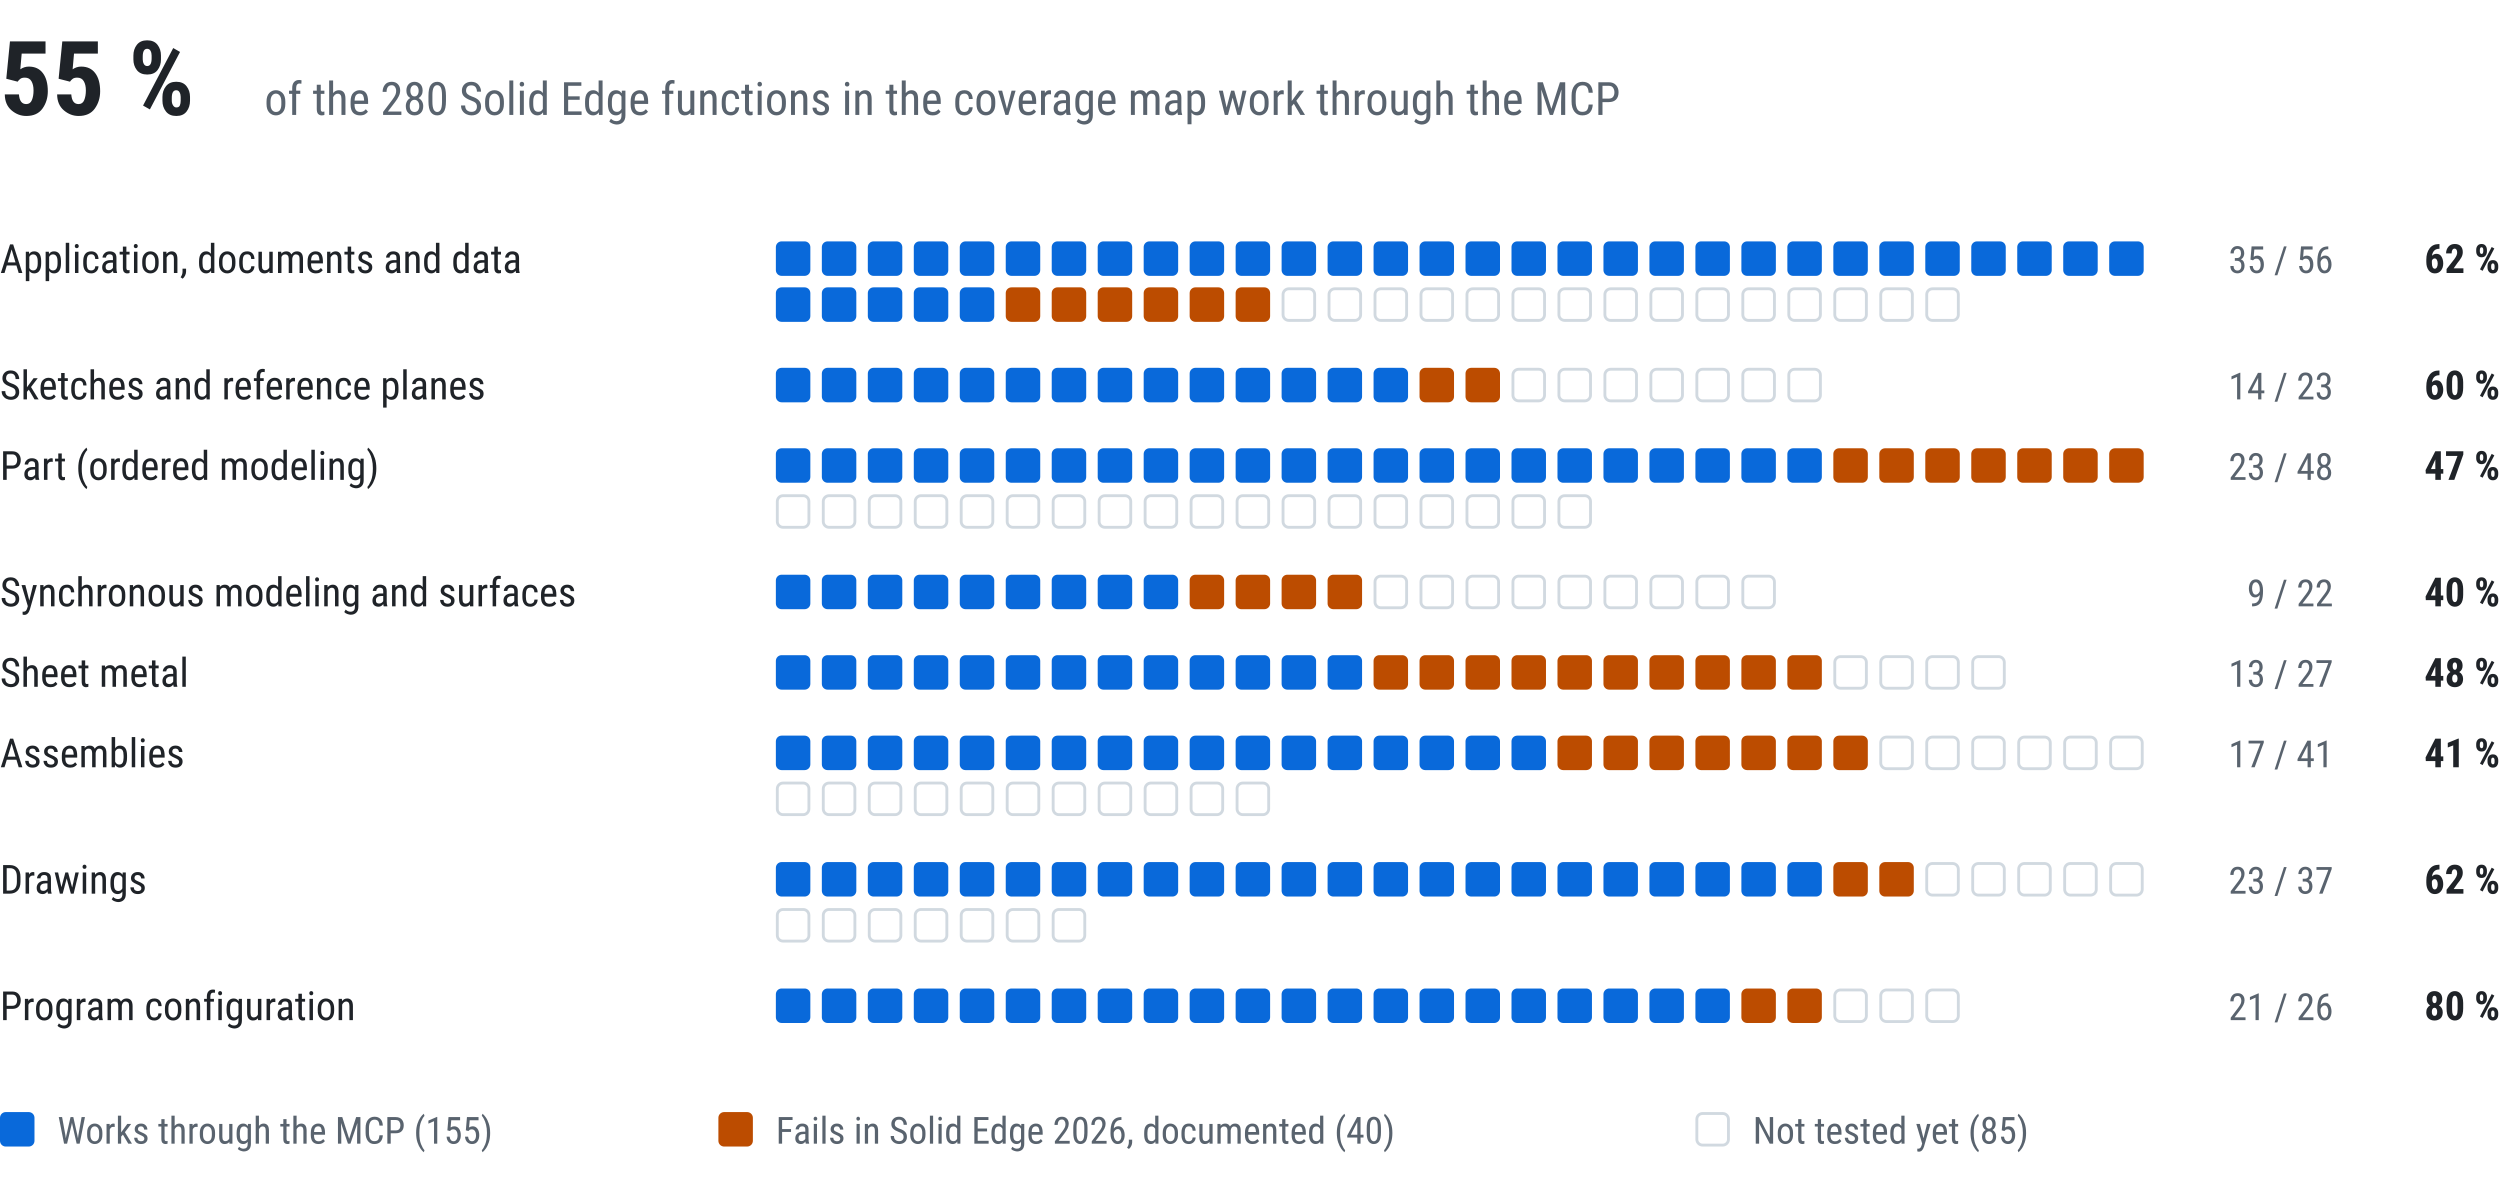
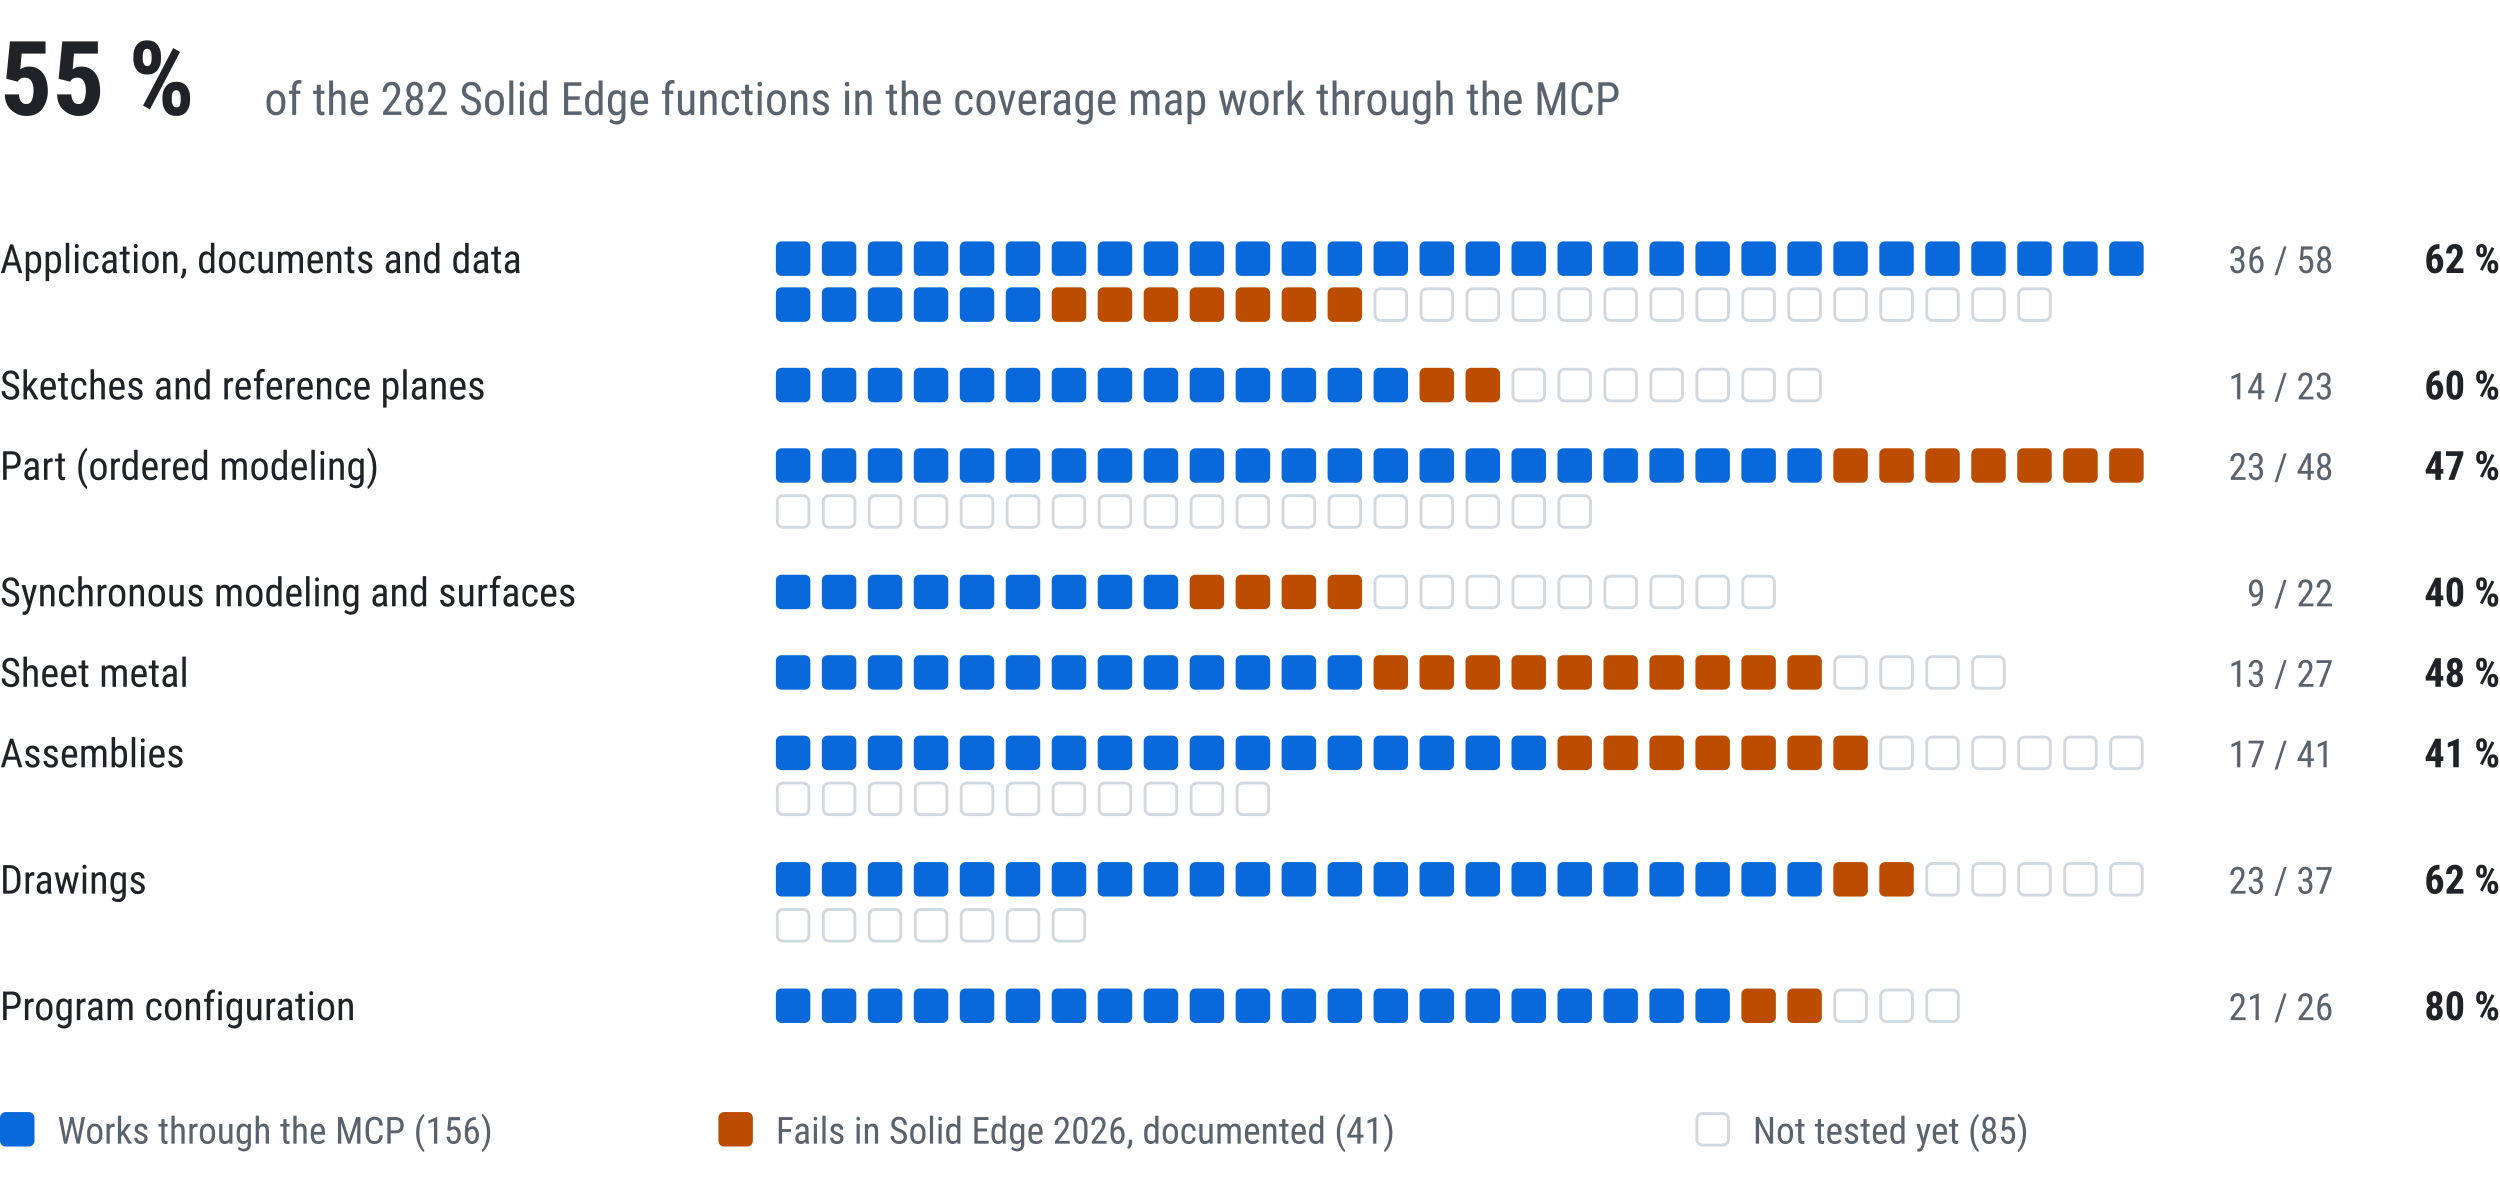
<svg xmlns="http://www.w3.org/2000/svg" width="870" height="410" viewBox="0 0 870 410" role="img" aria-labelledby="title desc">
  <g font-family="Bahnschrift, 'DIN Alternate', 'DIN 1451', D-DIN, Barlow, 'Roboto Condensed', 'Arial Narrow', sans-serif">
    <text x="0" y="40" font-size="36" font-weight="600" fill="#1f2328">55 %</text>
-     <text x="92" y="40" font-size="16" fill="#59636e">of the 280 Solid Edge functions in the coverage map work through the MCP</text>
+     <text x="92" y="40" font-size="16" fill="#59636e">of the 282 Solid Edge functions in the coverage map work through the MCP</text>
    <text x="0" y="95" font-size="14" fill="#1f2328">Application, documents and data</text>
    <rect x="270" y="84" width="12" height="12" rx="2" fill="#0969da" />
    <rect x="286" y="84" width="12" height="12" rx="2" fill="#0969da" />
    <rect x="302" y="84" width="12" height="12" rx="2" fill="#0969da" />
    <rect x="318" y="84" width="12" height="12" rx="2" fill="#0969da" />
    <rect x="334" y="84" width="12" height="12" rx="2" fill="#0969da" />
    <rect x="350" y="84" width="12" height="12" rx="2" fill="#0969da" />
    <rect x="366" y="84" width="12" height="12" rx="2" fill="#0969da" />
    <rect x="382" y="84" width="12" height="12" rx="2" fill="#0969da" />
    <rect x="398" y="84" width="12" height="12" rx="2" fill="#0969da" />
    <rect x="414" y="84" width="12" height="12" rx="2" fill="#0969da" />
    <rect x="430" y="84" width="12" height="12" rx="2" fill="#0969da" />
    <rect x="446" y="84" width="12" height="12" rx="2" fill="#0969da" />
    <rect x="462" y="84" width="12" height="12" rx="2" fill="#0969da" />
    <rect x="478" y="84" width="12" height="12" rx="2" fill="#0969da" />
    <rect x="494" y="84" width="12" height="12" rx="2" fill="#0969da" />
    <rect x="510" y="84" width="12" height="12" rx="2" fill="#0969da" />
    <rect x="526" y="84" width="12" height="12" rx="2" fill="#0969da" />
    <rect x="542" y="84" width="12" height="12" rx="2" fill="#0969da" />
    <rect x="558" y="84" width="12" height="12" rx="2" fill="#0969da" />
    <rect x="574" y="84" width="12" height="12" rx="2" fill="#0969da" />
    <rect x="590" y="84" width="12" height="12" rx="2" fill="#0969da" />
    <rect x="606" y="84" width="12" height="12" rx="2" fill="#0969da" />
    <rect x="622" y="84" width="12" height="12" rx="2" fill="#0969da" />
    <rect x="638" y="84" width="12" height="12" rx="2" fill="#0969da" />
    <rect x="654" y="84" width="12" height="12" rx="2" fill="#0969da" />
    <rect x="670" y="84" width="12" height="12" rx="2" fill="#0969da" />
    <rect x="686" y="84" width="12" height="12" rx="2" fill="#0969da" />
    <rect x="702" y="84" width="12" height="12" rx="2" fill="#0969da" />
    <rect x="718" y="84" width="12" height="12" rx="2" fill="#0969da" />
    <rect x="734" y="84" width="12" height="12" rx="2" fill="#0969da" />
    <rect x="270" y="100" width="12" height="12" rx="2" fill="#0969da" />
    <rect x="286" y="100" width="12" height="12" rx="2" fill="#0969da" />
    <rect x="302" y="100" width="12" height="12" rx="2" fill="#0969da" />
    <rect x="318" y="100" width="12" height="12" rx="2" fill="#0969da" />
    <rect x="334" y="100" width="12" height="12" rx="2" fill="#0969da" />
-     <rect x="350" y="100" width="12" height="12" rx="2" fill="#bc4c00" />
+     <rect x="350" y="100" width="12" height="12" rx="2" fill="#0969da" />
    <rect x="366" y="100" width="12" height="12" rx="2" fill="#bc4c00" />
    <rect x="382" y="100" width="12" height="12" rx="2" fill="#bc4c00" />
    <rect x="398" y="100" width="12" height="12" rx="2" fill="#bc4c00" />
    <rect x="414" y="100" width="12" height="12" rx="2" fill="#bc4c00" />
    <rect x="430" y="100" width="12" height="12" rx="2" fill="#bc4c00" />
-     <rect x="446.5" y="100.5" width="11" height="11" rx="2" fill="none" stroke="#d1d9e0" />
-     <rect x="462.5" y="100.5" width="11" height="11" rx="2" fill="none" stroke="#d1d9e0" />
+     <rect x="446" y="100" width="12" height="12" rx="2" fill="#bc4c00" />
+     <rect x="462" y="100" width="12" height="12" rx="2" fill="#bc4c00" />
    <rect x="478.5" y="100.5" width="11" height="11" rx="2" fill="none" stroke="#d1d9e0" />
    <rect x="494.5" y="100.5" width="11" height="11" rx="2" fill="none" stroke="#d1d9e0" />
    <rect x="510.5" y="100.5" width="11" height="11" rx="2" fill="none" stroke="#d1d9e0" />
    <rect x="526.5" y="100.5" width="11" height="11" rx="2" fill="none" stroke="#d1d9e0" />
    <rect x="542.5" y="100.5" width="11" height="11" rx="2" fill="none" stroke="#d1d9e0" />
    <rect x="558.5" y="100.5" width="11" height="11" rx="2" fill="none" stroke="#d1d9e0" />
    <rect x="574.5" y="100.5" width="11" height="11" rx="2" fill="none" stroke="#d1d9e0" />
    <rect x="590.5" y="100.5" width="11" height="11" rx="2" fill="none" stroke="#d1d9e0" />
    <rect x="606.5" y="100.5" width="11" height="11" rx="2" fill="none" stroke="#d1d9e0" />
    <rect x="622.5" y="100.5" width="11" height="11" rx="2" fill="none" stroke="#d1d9e0" />
    <rect x="638.5" y="100.5" width="11" height="11" rx="2" fill="none" stroke="#d1d9e0" />
    <rect x="654.5" y="100.5" width="11" height="11" rx="2" fill="none" stroke="#d1d9e0" />
    <rect x="670.5" y="100.5" width="11" height="11" rx="2" fill="none" stroke="#d1d9e0" />
-     <text x="812" y="95" font-size="13" text-anchor="end" fill="#59636e">35 / 56</text>
+     <rect x="686.5" y="100.5" width="11" height="11" rx="2" fill="none" stroke="#d1d9e0" />
+     <rect x="702.5" y="100.5" width="11" height="11" rx="2" fill="none" stroke="#d1d9e0" />
+     <text x="812" y="95" font-size="13" text-anchor="end" fill="#59636e">36 / 58</text>
    <text x="870" y="95" font-size="14" font-weight="600" text-anchor="end" fill="#1f2328">62 %</text>
    <text x="0" y="139" font-size="14" fill="#1f2328">Sketches and reference planes</text>
    <rect x="270" y="128" width="12" height="12" rx="2" fill="#0969da" />
    <rect x="286" y="128" width="12" height="12" rx="2" fill="#0969da" />
    <rect x="302" y="128" width="12" height="12" rx="2" fill="#0969da" />
    <rect x="318" y="128" width="12" height="12" rx="2" fill="#0969da" />
    <rect x="334" y="128" width="12" height="12" rx="2" fill="#0969da" />
    <rect x="350" y="128" width="12" height="12" rx="2" fill="#0969da" />
    <rect x="366" y="128" width="12" height="12" rx="2" fill="#0969da" />
    <rect x="382" y="128" width="12" height="12" rx="2" fill="#0969da" />
    <rect x="398" y="128" width="12" height="12" rx="2" fill="#0969da" />
    <rect x="414" y="128" width="12" height="12" rx="2" fill="#0969da" />
    <rect x="430" y="128" width="12" height="12" rx="2" fill="#0969da" />
    <rect x="446" y="128" width="12" height="12" rx="2" fill="#0969da" />
    <rect x="462" y="128" width="12" height="12" rx="2" fill="#0969da" />
    <rect x="478" y="128" width="12" height="12" rx="2" fill="#0969da" />
    <rect x="494" y="128" width="12" height="12" rx="2" fill="#bc4c00" />
    <rect x="510" y="128" width="12" height="12" rx="2" fill="#bc4c00" />
    <rect x="526.5" y="128.5" width="11" height="11" rx="2" fill="none" stroke="#d1d9e0" />
    <rect x="542.5" y="128.5" width="11" height="11" rx="2" fill="none" stroke="#d1d9e0" />
    <rect x="558.5" y="128.5" width="11" height="11" rx="2" fill="none" stroke="#d1d9e0" />
    <rect x="574.5" y="128.5" width="11" height="11" rx="2" fill="none" stroke="#d1d9e0" />
    <rect x="590.5" y="128.5" width="11" height="11" rx="2" fill="none" stroke="#d1d9e0" />
    <rect x="606.5" y="128.5" width="11" height="11" rx="2" fill="none" stroke="#d1d9e0" />
    <rect x="622.5" y="128.5" width="11" height="11" rx="2" fill="none" stroke="#d1d9e0" />
    <text x="812" y="139" font-size="13" text-anchor="end" fill="#59636e">14 / 23</text>
    <text x="870" y="139" font-size="14" font-weight="600" text-anchor="end" fill="#1f2328">60 %</text>
    <text x="0" y="167" font-size="14" fill="#1f2328">Part (ordered modeling)</text>
    <rect x="270" y="156" width="12" height="12" rx="2" fill="#0969da" />
    <rect x="286" y="156" width="12" height="12" rx="2" fill="#0969da" />
    <rect x="302" y="156" width="12" height="12" rx="2" fill="#0969da" />
    <rect x="318" y="156" width="12" height="12" rx="2" fill="#0969da" />
    <rect x="334" y="156" width="12" height="12" rx="2" fill="#0969da" />
    <rect x="350" y="156" width="12" height="12" rx="2" fill="#0969da" />
    <rect x="366" y="156" width="12" height="12" rx="2" fill="#0969da" />
    <rect x="382" y="156" width="12" height="12" rx="2" fill="#0969da" />
    <rect x="398" y="156" width="12" height="12" rx="2" fill="#0969da" />
    <rect x="414" y="156" width="12" height="12" rx="2" fill="#0969da" />
    <rect x="430" y="156" width="12" height="12" rx="2" fill="#0969da" />
    <rect x="446" y="156" width="12" height="12" rx="2" fill="#0969da" />
    <rect x="462" y="156" width="12" height="12" rx="2" fill="#0969da" />
    <rect x="478" y="156" width="12" height="12" rx="2" fill="#0969da" />
    <rect x="494" y="156" width="12" height="12" rx="2" fill="#0969da" />
    <rect x="510" y="156" width="12" height="12" rx="2" fill="#0969da" />
    <rect x="526" y="156" width="12" height="12" rx="2" fill="#0969da" />
    <rect x="542" y="156" width="12" height="12" rx="2" fill="#0969da" />
    <rect x="558" y="156" width="12" height="12" rx="2" fill="#0969da" />
    <rect x="574" y="156" width="12" height="12" rx="2" fill="#0969da" />
    <rect x="590" y="156" width="12" height="12" rx="2" fill="#0969da" />
    <rect x="606" y="156" width="12" height="12" rx="2" fill="#0969da" />
    <rect x="622" y="156" width="12" height="12" rx="2" fill="#0969da" />
    <rect x="638" y="156" width="12" height="12" rx="2" fill="#bc4c00" />
    <rect x="654" y="156" width="12" height="12" rx="2" fill="#bc4c00" />
    <rect x="670" y="156" width="12" height="12" rx="2" fill="#bc4c00" />
    <rect x="686" y="156" width="12" height="12" rx="2" fill="#bc4c00" />
    <rect x="702" y="156" width="12" height="12" rx="2" fill="#bc4c00" />
    <rect x="718" y="156" width="12" height="12" rx="2" fill="#bc4c00" />
    <rect x="734" y="156" width="12" height="12" rx="2" fill="#bc4c00" />
    <rect x="270.5" y="172.5" width="11" height="11" rx="2" fill="none" stroke="#d1d9e0" />
    <rect x="286.5" y="172.5" width="11" height="11" rx="2" fill="none" stroke="#d1d9e0" />
    <rect x="302.5" y="172.5" width="11" height="11" rx="2" fill="none" stroke="#d1d9e0" />
    <rect x="318.5" y="172.5" width="11" height="11" rx="2" fill="none" stroke="#d1d9e0" />
    <rect x="334.5" y="172.5" width="11" height="11" rx="2" fill="none" stroke="#d1d9e0" />
    <rect x="350.5" y="172.5" width="11" height="11" rx="2" fill="none" stroke="#d1d9e0" />
    <rect x="366.5" y="172.5" width="11" height="11" rx="2" fill="none" stroke="#d1d9e0" />
    <rect x="382.5" y="172.5" width="11" height="11" rx="2" fill="none" stroke="#d1d9e0" />
    <rect x="398.5" y="172.5" width="11" height="11" rx="2" fill="none" stroke="#d1d9e0" />
    <rect x="414.5" y="172.5" width="11" height="11" rx="2" fill="none" stroke="#d1d9e0" />
    <rect x="430.5" y="172.5" width="11" height="11" rx="2" fill="none" stroke="#d1d9e0" />
    <rect x="446.5" y="172.5" width="11" height="11" rx="2" fill="none" stroke="#d1d9e0" />
    <rect x="462.5" y="172.5" width="11" height="11" rx="2" fill="none" stroke="#d1d9e0" />
    <rect x="478.5" y="172.5" width="11" height="11" rx="2" fill="none" stroke="#d1d9e0" />
    <rect x="494.5" y="172.5" width="11" height="11" rx="2" fill="none" stroke="#d1d9e0" />
    <rect x="510.5" y="172.5" width="11" height="11" rx="2" fill="none" stroke="#d1d9e0" />
    <rect x="526.5" y="172.5" width="11" height="11" rx="2" fill="none" stroke="#d1d9e0" />
    <rect x="542.5" y="172.5" width="11" height="11" rx="2" fill="none" stroke="#d1d9e0" />
    <text x="812" y="167" font-size="13" text-anchor="end" fill="#59636e">23 / 48</text>
    <text x="870" y="167" font-size="14" font-weight="600" text-anchor="end" fill="#1f2328">47 %</text>
    <text x="0" y="211" font-size="14" fill="#1f2328">Synchronous modeling and surfaces</text>
    <rect x="270" y="200" width="12" height="12" rx="2" fill="#0969da" />
    <rect x="286" y="200" width="12" height="12" rx="2" fill="#0969da" />
    <rect x="302" y="200" width="12" height="12" rx="2" fill="#0969da" />
    <rect x="318" y="200" width="12" height="12" rx="2" fill="#0969da" />
    <rect x="334" y="200" width="12" height="12" rx="2" fill="#0969da" />
    <rect x="350" y="200" width="12" height="12" rx="2" fill="#0969da" />
    <rect x="366" y="200" width="12" height="12" rx="2" fill="#0969da" />
    <rect x="382" y="200" width="12" height="12" rx="2" fill="#0969da" />
    <rect x="398" y="200" width="12" height="12" rx="2" fill="#0969da" />
    <rect x="414" y="200" width="12" height="12" rx="2" fill="#bc4c00" />
    <rect x="430" y="200" width="12" height="12" rx="2" fill="#bc4c00" />
    <rect x="446" y="200" width="12" height="12" rx="2" fill="#bc4c00" />
    <rect x="462" y="200" width="12" height="12" rx="2" fill="#bc4c00" />
    <rect x="478.5" y="200.5" width="11" height="11" rx="2" fill="none" stroke="#d1d9e0" />
    <rect x="494.5" y="200.5" width="11" height="11" rx="2" fill="none" stroke="#d1d9e0" />
    <rect x="510.5" y="200.5" width="11" height="11" rx="2" fill="none" stroke="#d1d9e0" />
    <rect x="526.5" y="200.5" width="11" height="11" rx="2" fill="none" stroke="#d1d9e0" />
    <rect x="542.5" y="200.5" width="11" height="11" rx="2" fill="none" stroke="#d1d9e0" />
    <rect x="558.5" y="200.5" width="11" height="11" rx="2" fill="none" stroke="#d1d9e0" />
    <rect x="574.5" y="200.5" width="11" height="11" rx="2" fill="none" stroke="#d1d9e0" />
    <rect x="590.5" y="200.5" width="11" height="11" rx="2" fill="none" stroke="#d1d9e0" />
    <rect x="606.5" y="200.5" width="11" height="11" rx="2" fill="none" stroke="#d1d9e0" />
    <text x="812" y="211" font-size="13" text-anchor="end" fill="#59636e">9 / 22</text>
    <text x="870" y="211" font-size="14" font-weight="600" text-anchor="end" fill="#1f2328">40 %</text>
    <text x="0" y="239" font-size="14" fill="#1f2328">Sheet metal</text>
    <rect x="270" y="228" width="12" height="12" rx="2" fill="#0969da" />
    <rect x="286" y="228" width="12" height="12" rx="2" fill="#0969da" />
    <rect x="302" y="228" width="12" height="12" rx="2" fill="#0969da" />
    <rect x="318" y="228" width="12" height="12" rx="2" fill="#0969da" />
    <rect x="334" y="228" width="12" height="12" rx="2" fill="#0969da" />
    <rect x="350" y="228" width="12" height="12" rx="2" fill="#0969da" />
    <rect x="366" y="228" width="12" height="12" rx="2" fill="#0969da" />
    <rect x="382" y="228" width="12" height="12" rx="2" fill="#0969da" />
    <rect x="398" y="228" width="12" height="12" rx="2" fill="#0969da" />
    <rect x="414" y="228" width="12" height="12" rx="2" fill="#0969da" />
    <rect x="430" y="228" width="12" height="12" rx="2" fill="#0969da" />
    <rect x="446" y="228" width="12" height="12" rx="2" fill="#0969da" />
    <rect x="462" y="228" width="12" height="12" rx="2" fill="#0969da" />
    <rect x="478" y="228" width="12" height="12" rx="2" fill="#bc4c00" />
    <rect x="494" y="228" width="12" height="12" rx="2" fill="#bc4c00" />
    <rect x="510" y="228" width="12" height="12" rx="2" fill="#bc4c00" />
    <rect x="526" y="228" width="12" height="12" rx="2" fill="#bc4c00" />
    <rect x="542" y="228" width="12" height="12" rx="2" fill="#bc4c00" />
    <rect x="558" y="228" width="12" height="12" rx="2" fill="#bc4c00" />
    <rect x="574" y="228" width="12" height="12" rx="2" fill="#bc4c00" />
    <rect x="590" y="228" width="12" height="12" rx="2" fill="#bc4c00" />
    <rect x="606" y="228" width="12" height="12" rx="2" fill="#bc4c00" />
    <rect x="622" y="228" width="12" height="12" rx="2" fill="#bc4c00" />
    <rect x="638.5" y="228.5" width="11" height="11" rx="2" fill="none" stroke="#d1d9e0" />
    <rect x="654.5" y="228.5" width="11" height="11" rx="2" fill="none" stroke="#d1d9e0" />
    <rect x="670.5" y="228.5" width="11" height="11" rx="2" fill="none" stroke="#d1d9e0" />
    <rect x="686.5" y="228.5" width="11" height="11" rx="2" fill="none" stroke="#d1d9e0" />
    <text x="812" y="239" font-size="13" text-anchor="end" fill="#59636e">13 / 27</text>
    <text x="870" y="239" font-size="14" font-weight="600" text-anchor="end" fill="#1f2328">48 %</text>
    <text x="0" y="267" font-size="14" fill="#1f2328">Assemblies</text>
    <rect x="270" y="256" width="12" height="12" rx="2" fill="#0969da" />
    <rect x="286" y="256" width="12" height="12" rx="2" fill="#0969da" />
    <rect x="302" y="256" width="12" height="12" rx="2" fill="#0969da" />
    <rect x="318" y="256" width="12" height="12" rx="2" fill="#0969da" />
    <rect x="334" y="256" width="12" height="12" rx="2" fill="#0969da" />
    <rect x="350" y="256" width="12" height="12" rx="2" fill="#0969da" />
    <rect x="366" y="256" width="12" height="12" rx="2" fill="#0969da" />
    <rect x="382" y="256" width="12" height="12" rx="2" fill="#0969da" />
    <rect x="398" y="256" width="12" height="12" rx="2" fill="#0969da" />
    <rect x="414" y="256" width="12" height="12" rx="2" fill="#0969da" />
    <rect x="430" y="256" width="12" height="12" rx="2" fill="#0969da" />
    <rect x="446" y="256" width="12" height="12" rx="2" fill="#0969da" />
    <rect x="462" y="256" width="12" height="12" rx="2" fill="#0969da" />
    <rect x="478" y="256" width="12" height="12" rx="2" fill="#0969da" />
    <rect x="494" y="256" width="12" height="12" rx="2" fill="#0969da" />
    <rect x="510" y="256" width="12" height="12" rx="2" fill="#0969da" />
    <rect x="526" y="256" width="12" height="12" rx="2" fill="#0969da" />
    <rect x="542" y="256" width="12" height="12" rx="2" fill="#bc4c00" />
    <rect x="558" y="256" width="12" height="12" rx="2" fill="#bc4c00" />
    <rect x="574" y="256" width="12" height="12" rx="2" fill="#bc4c00" />
    <rect x="590" y="256" width="12" height="12" rx="2" fill="#bc4c00" />
    <rect x="606" y="256" width="12" height="12" rx="2" fill="#bc4c00" />
    <rect x="622" y="256" width="12" height="12" rx="2" fill="#bc4c00" />
    <rect x="638" y="256" width="12" height="12" rx="2" fill="#bc4c00" />
    <rect x="654.5" y="256.5" width="11" height="11" rx="2" fill="none" stroke="#d1d9e0" />
    <rect x="670.5" y="256.5" width="11" height="11" rx="2" fill="none" stroke="#d1d9e0" />
    <rect x="686.5" y="256.5" width="11" height="11" rx="2" fill="none" stroke="#d1d9e0" />
    <rect x="702.5" y="256.5" width="11" height="11" rx="2" fill="none" stroke="#d1d9e0" />
    <rect x="718.5" y="256.5" width="11" height="11" rx="2" fill="none" stroke="#d1d9e0" />
    <rect x="734.5" y="256.5" width="11" height="11" rx="2" fill="none" stroke="#d1d9e0" />
    <rect x="270.5" y="272.5" width="11" height="11" rx="2" fill="none" stroke="#d1d9e0" />
    <rect x="286.5" y="272.5" width="11" height="11" rx="2" fill="none" stroke="#d1d9e0" />
    <rect x="302.5" y="272.5" width="11" height="11" rx="2" fill="none" stroke="#d1d9e0" />
    <rect x="318.5" y="272.5" width="11" height="11" rx="2" fill="none" stroke="#d1d9e0" />
    <rect x="334.5" y="272.5" width="11" height="11" rx="2" fill="none" stroke="#d1d9e0" />
    <rect x="350.5" y="272.5" width="11" height="11" rx="2" fill="none" stroke="#d1d9e0" />
    <rect x="366.5" y="272.5" width="11" height="11" rx="2" fill="none" stroke="#d1d9e0" />
    <rect x="382.5" y="272.5" width="11" height="11" rx="2" fill="none" stroke="#d1d9e0" />
    <rect x="398.5" y="272.5" width="11" height="11" rx="2" fill="none" stroke="#d1d9e0" />
    <rect x="414.5" y="272.5" width="11" height="11" rx="2" fill="none" stroke="#d1d9e0" />
    <rect x="430.5" y="272.5" width="11" height="11" rx="2" fill="none" stroke="#d1d9e0" />
    <text x="812" y="267" font-size="13" text-anchor="end" fill="#59636e">17 / 41</text>
    <text x="870" y="267" font-size="14" font-weight="600" text-anchor="end" fill="#1f2328">41 %</text>
    <text x="0" y="311" font-size="14" fill="#1f2328">Drawings</text>
    <rect x="270" y="300" width="12" height="12" rx="2" fill="#0969da" />
    <rect x="286" y="300" width="12" height="12" rx="2" fill="#0969da" />
    <rect x="302" y="300" width="12" height="12" rx="2" fill="#0969da" />
    <rect x="318" y="300" width="12" height="12" rx="2" fill="#0969da" />
    <rect x="334" y="300" width="12" height="12" rx="2" fill="#0969da" />
    <rect x="350" y="300" width="12" height="12" rx="2" fill="#0969da" />
    <rect x="366" y="300" width="12" height="12" rx="2" fill="#0969da" />
    <rect x="382" y="300" width="12" height="12" rx="2" fill="#0969da" />
    <rect x="398" y="300" width="12" height="12" rx="2" fill="#0969da" />
    <rect x="414" y="300" width="12" height="12" rx="2" fill="#0969da" />
    <rect x="430" y="300" width="12" height="12" rx="2" fill="#0969da" />
    <rect x="446" y="300" width="12" height="12" rx="2" fill="#0969da" />
    <rect x="462" y="300" width="12" height="12" rx="2" fill="#0969da" />
    <rect x="478" y="300" width="12" height="12" rx="2" fill="#0969da" />
    <rect x="494" y="300" width="12" height="12" rx="2" fill="#0969da" />
    <rect x="510" y="300" width="12" height="12" rx="2" fill="#0969da" />
    <rect x="526" y="300" width="12" height="12" rx="2" fill="#0969da" />
    <rect x="542" y="300" width="12" height="12" rx="2" fill="#0969da" />
    <rect x="558" y="300" width="12" height="12" rx="2" fill="#0969da" />
    <rect x="574" y="300" width="12" height="12" rx="2" fill="#0969da" />
    <rect x="590" y="300" width="12" height="12" rx="2" fill="#0969da" />
    <rect x="606" y="300" width="12" height="12" rx="2" fill="#0969da" />
    <rect x="622" y="300" width="12" height="12" rx="2" fill="#0969da" />
    <rect x="638" y="300" width="12" height="12" rx="2" fill="#bc4c00" />
    <rect x="654" y="300" width="12" height="12" rx="2" fill="#bc4c00" />
    <rect x="670.5" y="300.5" width="11" height="11" rx="2" fill="none" stroke="#d1d9e0" />
    <rect x="686.5" y="300.5" width="11" height="11" rx="2" fill="none" stroke="#d1d9e0" />
    <rect x="702.5" y="300.5" width="11" height="11" rx="2" fill="none" stroke="#d1d9e0" />
    <rect x="718.5" y="300.5" width="11" height="11" rx="2" fill="none" stroke="#d1d9e0" />
    <rect x="734.5" y="300.5" width="11" height="11" rx="2" fill="none" stroke="#d1d9e0" />
    <rect x="270.5" y="316.5" width="11" height="11" rx="2" fill="none" stroke="#d1d9e0" />
    <rect x="286.5" y="316.5" width="11" height="11" rx="2" fill="none" stroke="#d1d9e0" />
    <rect x="302.5" y="316.5" width="11" height="11" rx="2" fill="none" stroke="#d1d9e0" />
    <rect x="318.5" y="316.5" width="11" height="11" rx="2" fill="none" stroke="#d1d9e0" />
    <rect x="334.5" y="316.5" width="11" height="11" rx="2" fill="none" stroke="#d1d9e0" />
    <rect x="350.5" y="316.5" width="11" height="11" rx="2" fill="none" stroke="#d1d9e0" />
    <rect x="366.5" y="316.5" width="11" height="11" rx="2" fill="none" stroke="#d1d9e0" />
    <text x="812" y="311" font-size="13" text-anchor="end" fill="#59636e">23 / 37</text>
    <text x="870" y="311" font-size="14" font-weight="600" text-anchor="end" fill="#1f2328">62 %</text>
    <text x="0" y="355" font-size="14" fill="#1f2328">Program configuration</text>
    <rect x="270" y="344" width="12" height="12" rx="2" fill="#0969da" />
    <rect x="286" y="344" width="12" height="12" rx="2" fill="#0969da" />
    <rect x="302" y="344" width="12" height="12" rx="2" fill="#0969da" />
    <rect x="318" y="344" width="12" height="12" rx="2" fill="#0969da" />
    <rect x="334" y="344" width="12" height="12" rx="2" fill="#0969da" />
    <rect x="350" y="344" width="12" height="12" rx="2" fill="#0969da" />
    <rect x="366" y="344" width="12" height="12" rx="2" fill="#0969da" />
    <rect x="382" y="344" width="12" height="12" rx="2" fill="#0969da" />
    <rect x="398" y="344" width="12" height="12" rx="2" fill="#0969da" />
    <rect x="414" y="344" width="12" height="12" rx="2" fill="#0969da" />
    <rect x="430" y="344" width="12" height="12" rx="2" fill="#0969da" />
    <rect x="446" y="344" width="12" height="12" rx="2" fill="#0969da" />
    <rect x="462" y="344" width="12" height="12" rx="2" fill="#0969da" />
    <rect x="478" y="344" width="12" height="12" rx="2" fill="#0969da" />
    <rect x="494" y="344" width="12" height="12" rx="2" fill="#0969da" />
    <rect x="510" y="344" width="12" height="12" rx="2" fill="#0969da" />
    <rect x="526" y="344" width="12" height="12" rx="2" fill="#0969da" />
    <rect x="542" y="344" width="12" height="12" rx="2" fill="#0969da" />
    <rect x="558" y="344" width="12" height="12" rx="2" fill="#0969da" />
    <rect x="574" y="344" width="12" height="12" rx="2" fill="#0969da" />
    <rect x="590" y="344" width="12" height="12" rx="2" fill="#0969da" />
    <rect x="606" y="344" width="12" height="12" rx="2" fill="#bc4c00" />
    <rect x="622" y="344" width="12" height="12" rx="2" fill="#bc4c00" />
    <rect x="638.5" y="344.5" width="11" height="11" rx="2" fill="none" stroke="#d1d9e0" />
    <rect x="654.5" y="344.5" width="11" height="11" rx="2" fill="none" stroke="#d1d9e0" />
    <rect x="670.5" y="344.5" width="11" height="11" rx="2" fill="none" stroke="#d1d9e0" />
    <text x="812" y="355" font-size="13" text-anchor="end" fill="#59636e">21 / 26</text>
    <text x="870" y="355" font-size="14" font-weight="600" text-anchor="end" fill="#1f2328">80 %</text>
    <rect x="0" y="387" width="12" height="12" rx="2" fill="#0969da" />
-     <text x="20" y="398" font-size="13" fill="#59636e">Works through the MCP (155)</text>
+     <text x="20" y="398" font-size="13" fill="#59636e">Works through the MCP (156)</text>
    <rect x="250" y="387" width="12" height="12" rx="2" fill="#bc4c00" />
-     <text x="270" y="398" font-size="13" fill="#59636e">Fails in Solid Edge 2026, documented (40)</text>
+     <text x="270" y="398" font-size="13" fill="#59636e">Fails in Solid Edge 2026, documented (41)</text>
    <rect x="590.5" y="387.5" width="11" height="11" rx="2" fill="none" stroke="#d1d9e0" />
    <text x="610" y="398" font-size="13" fill="#59636e">Not tested yet (85)</text>
  </g>
</svg>
